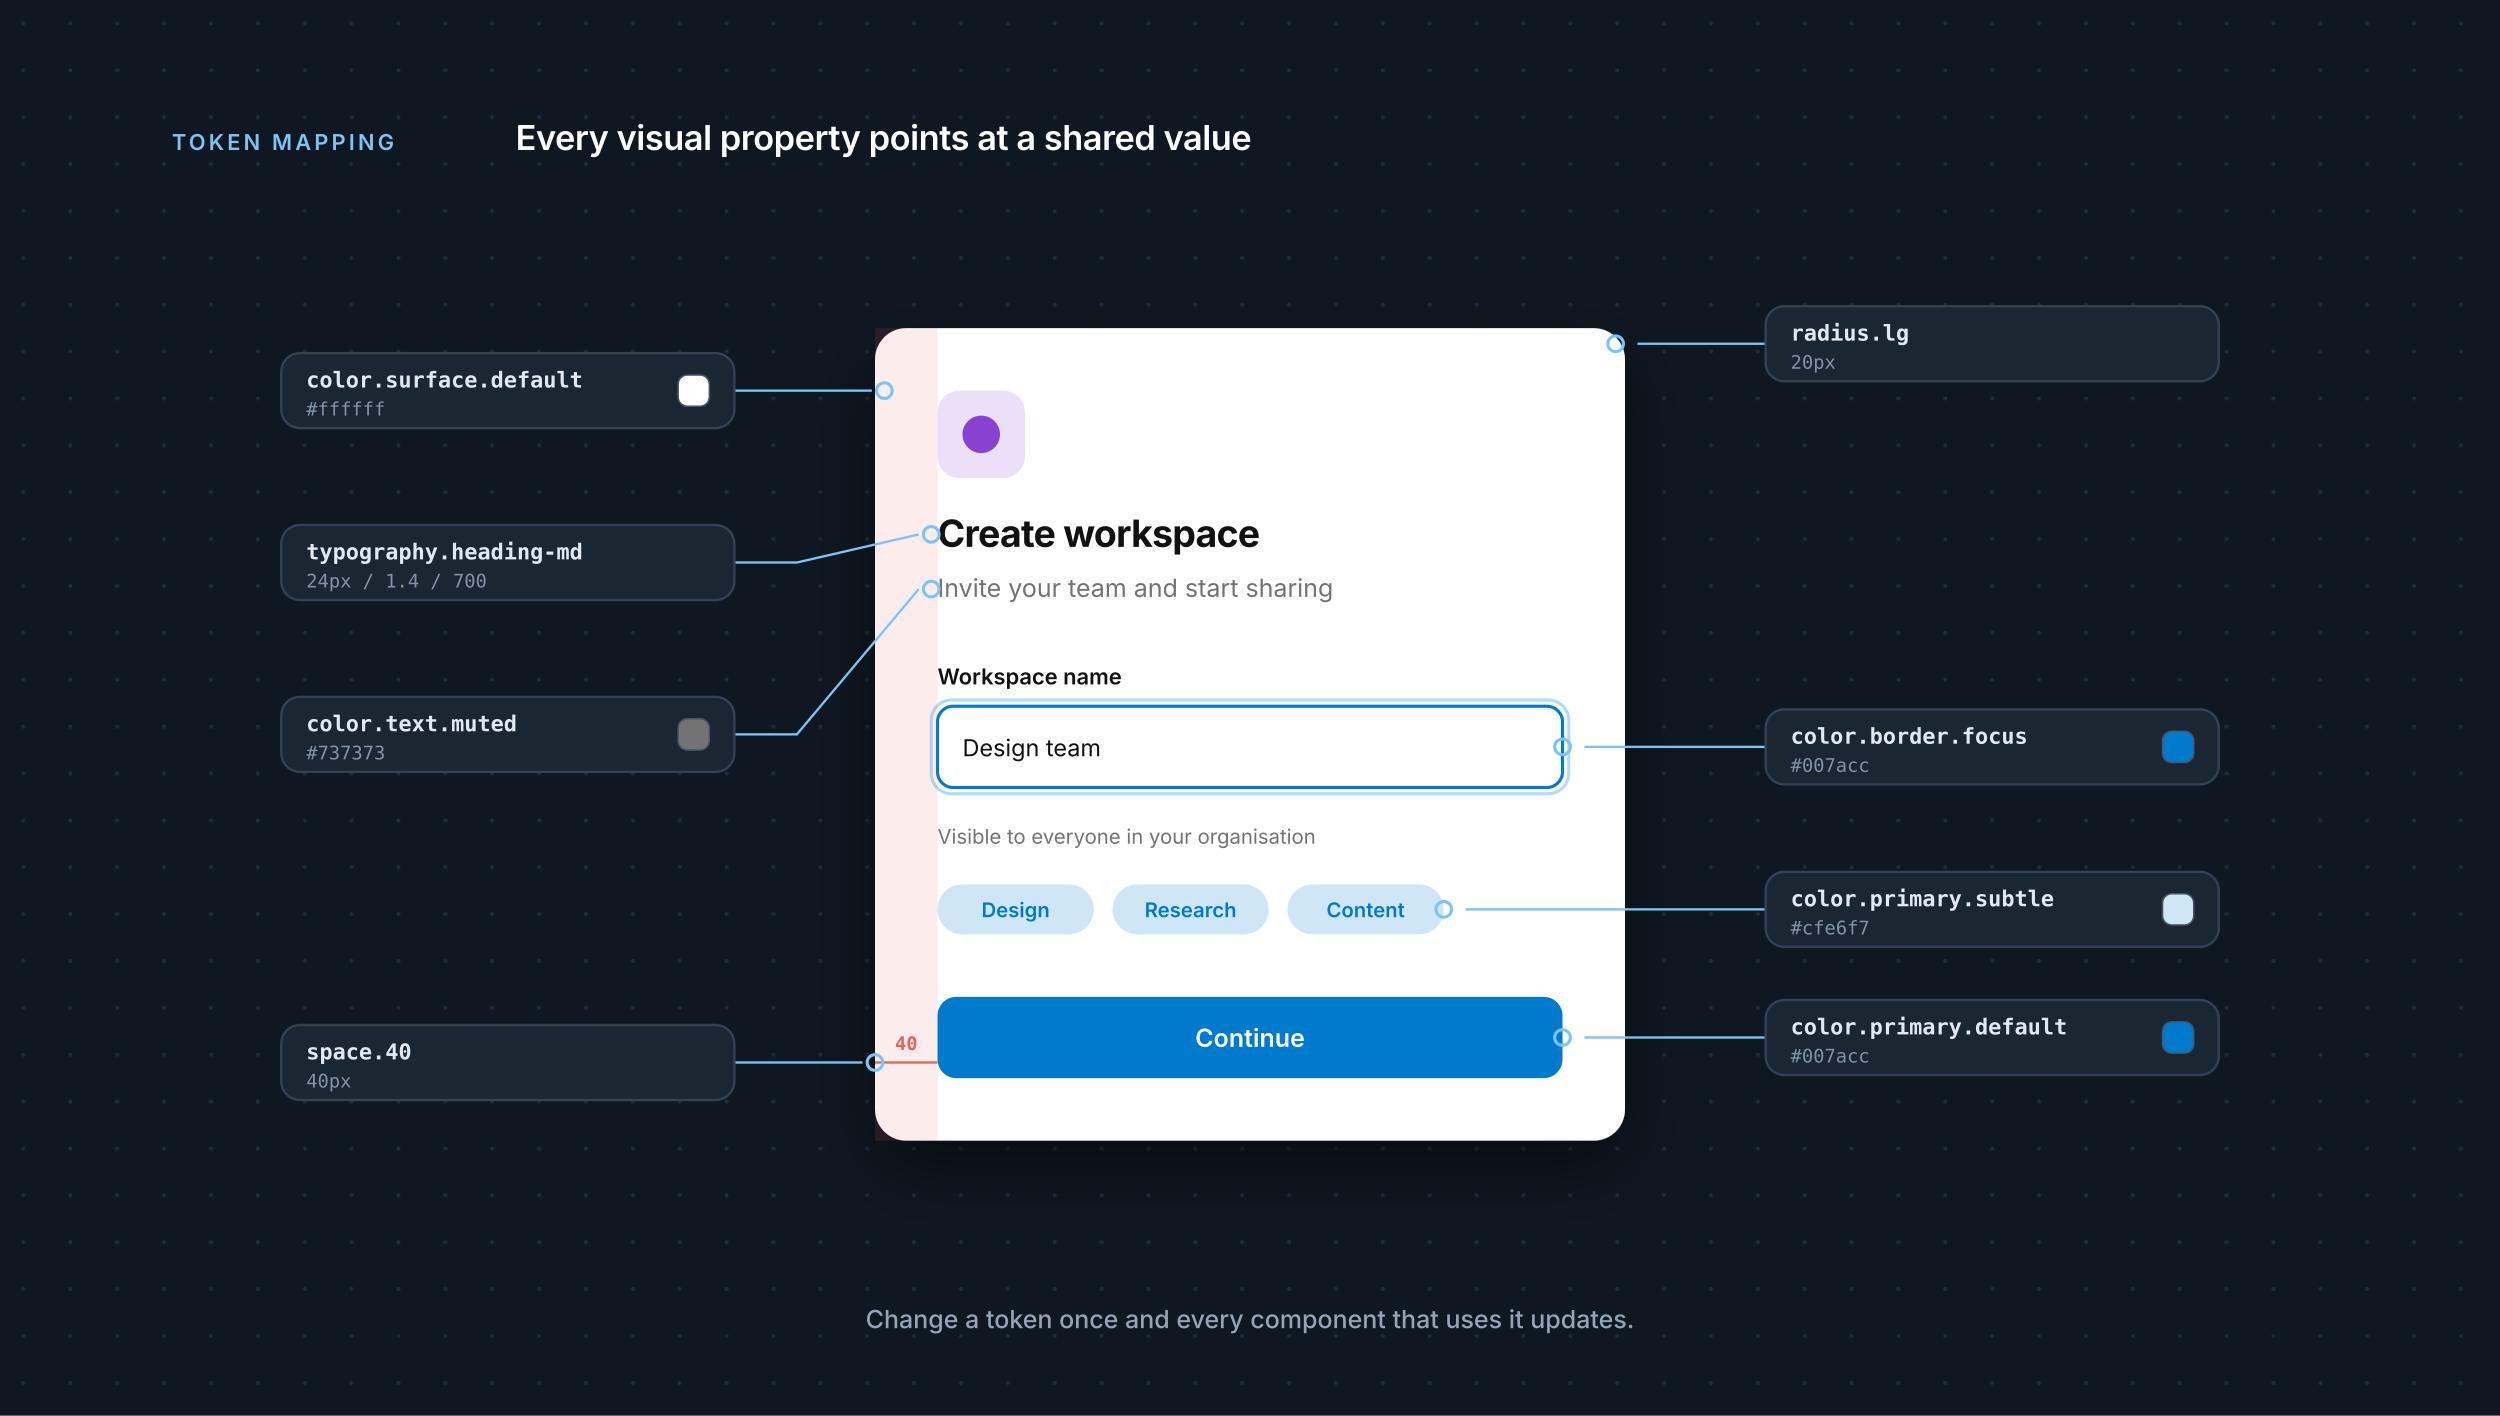
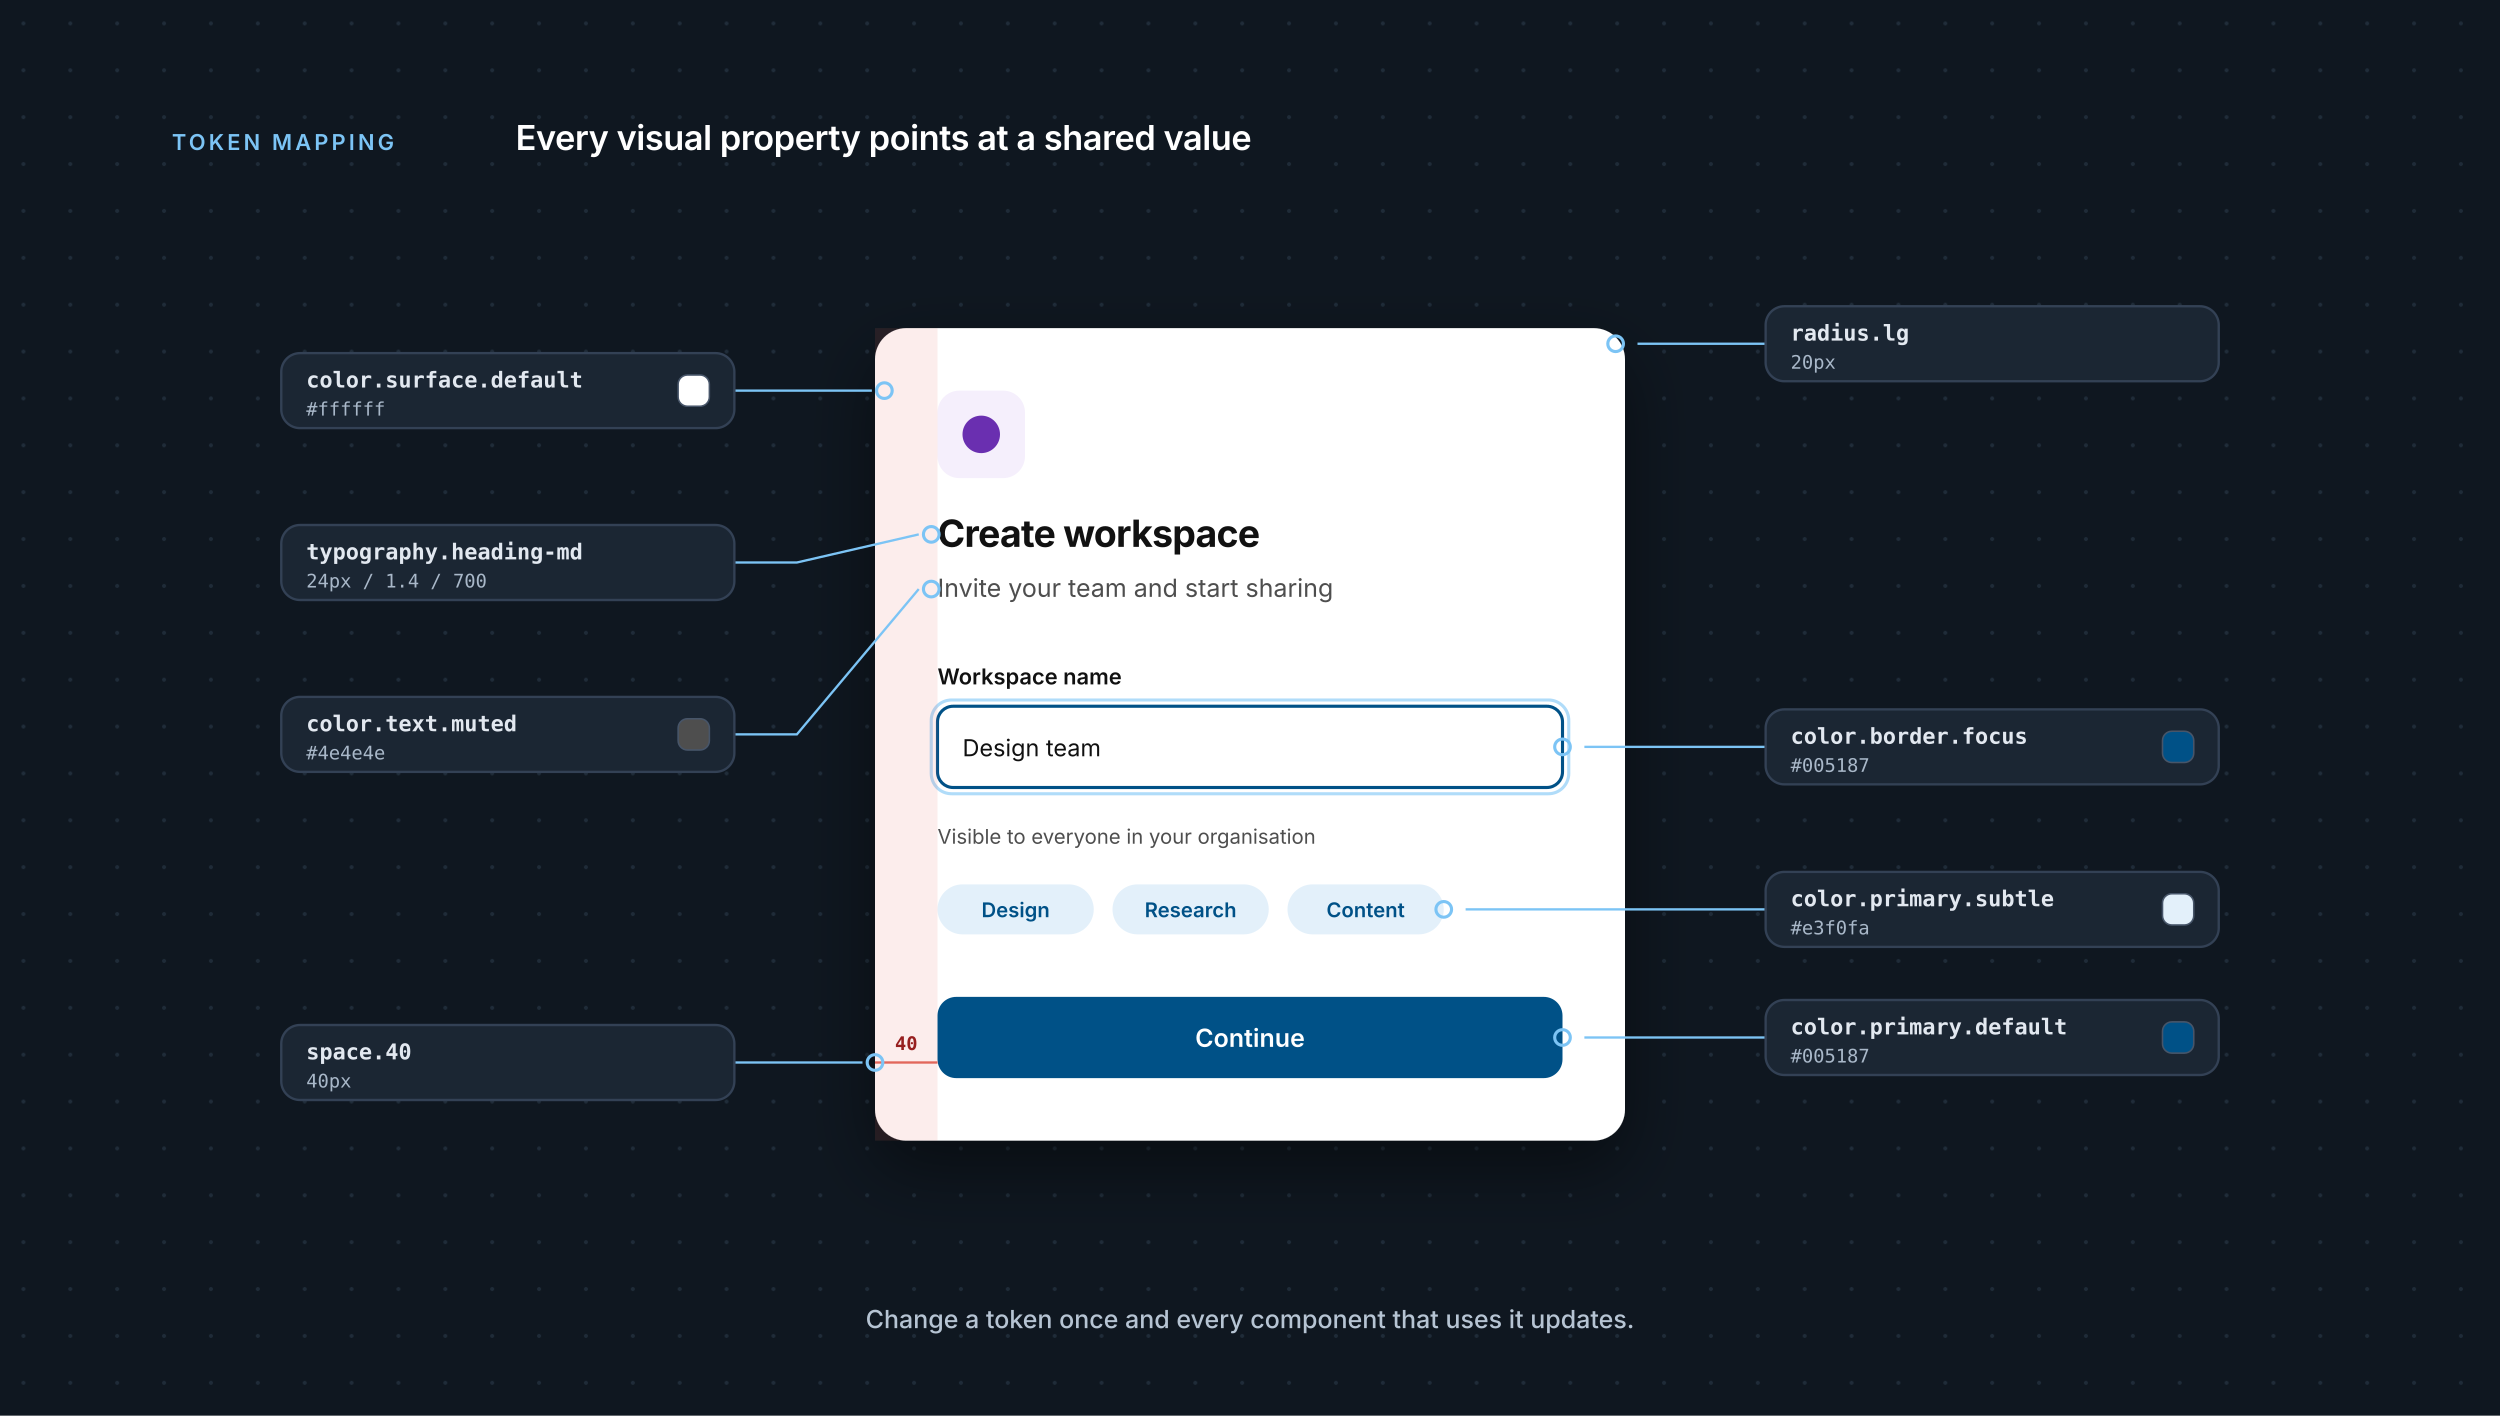
<svg xmlns="http://www.w3.org/2000/svg" viewBox="0 0 1600 906" width="1600" height="906" role="img" aria-labelledby="t d">
  <rect x="0" y="0" width="1600" height="906" rx="0" fill="#0f1720" />
  <defs>
    <pattern id="dots" width="30" height="30" patternUnits="userSpaceOnUse">
      <circle cx="15.0" cy="15.0" r="1.3" fill="#1f2b38" />
    </pattern>
  </defs>
  <rect width="1600" height="906" fill="url(#dots)" />
  <text x="110" y="96" font-family="Inter, -apple-system, 'Segoe UI', Roboto, Helvetica, Arial, sans-serif" font-size="14" font-weight="600" fill="#7cc4f5" text-anchor="start" letter-spacing="2">TOKEN MAPPING</text>
  <text x="330" y="96" font-family="Inter, -apple-system, 'Segoe UI', Roboto, Helvetica, Arial, sans-serif" font-size="22" font-weight="600" fill="#ffffff" text-anchor="start" letter-spacing="-0.3">Every visual property points at a shared value</text>
  <g filter="url(#lift)">
    <rect x="560" y="210" width="480" height="520" rx="20" fill="#ffffff" />
  </g>
  <defs>
    <filter id="lift" x="-20%" y="-20%" width="140%" height="140%">
      <feDropShadow dx="0" dy="18" stdDeviation="22" flood-color="#000" flood-opacity="0.45" />
    </filter>
  </defs>
-   <rect x="600" y="250" width="56" height="56" rx="14" fill="#ece0f8" />
-   <circle cx="628" cy="278" r="12" fill="#8941d1" />
+   <rect x="600" y="250" width="56" height="56" rx="14" fill="#f5effc" />
+   <circle cx="628" cy="278" r="12" fill="#6a2fb0" />
  <text x="600" y="350" font-family="Inter, -apple-system, 'Segoe UI', Roboto, Helvetica, Arial, sans-serif" font-size="24" font-weight="700" fill="#111111" text-anchor="start" letter-spacing="-0.5">Create workspace</text>
-   <text x="600" y="382" font-family="Inter, -apple-system, 'Segoe UI', Roboto, Helvetica, Arial, sans-serif" font-size="16" font-weight="400" fill="#737373" text-anchor="start" letter-spacing="0">Invite your team and start sharing</text>
+   <text x="600" y="382" font-family="Inter, -apple-system, 'Segoe UI', Roboto, Helvetica, Arial, sans-serif" font-size="16" font-weight="400" fill="#4e4e4e" text-anchor="start" letter-spacing="0">Invite your team and start sharing</text>
  <text x="600" y="438" font-family="Inter, -apple-system, 'Segoe UI', Roboto, Helvetica, Arial, sans-serif" font-size="14" font-weight="600" fill="#111111" text-anchor="start" letter-spacing="0">Workspace name</text>
-   <rect x="600" y="452" width="400" height="52" rx="10" fill="#ffffff" stroke="#007acc" stroke-width="2" />
+   <rect x="600" y="452" width="400" height="52" rx="10" fill="#ffffff" stroke="#005187" stroke-width="2" />
  <text x="616" y="484" font-family="Inter, -apple-system, 'Segoe UI', Roboto, Helvetica, Arial, sans-serif" font-size="15" font-weight="400" fill="#111111" text-anchor="start" letter-spacing="0">Design team</text>
  <rect x="596" y="448" width="408" height="60" rx="13" fill="none" stroke="#7cc4f5" stroke-width="2" opacity="0.6" />
-   <text x="600" y="540" font-family="Inter, -apple-system, 'Segoe UI', Roboto, Helvetica, Arial, sans-serif" font-size="13" font-weight="400" fill="#737373" text-anchor="start" letter-spacing="0">Visible to everyone in your organisation</text>
-   <rect x="600" y="566" width="100" height="32" rx="16" fill="#cfe6f7" />
-   <text x="650" y="587" font-family="Inter, -apple-system, 'Segoe UI', Roboto, Helvetica, Arial, sans-serif" font-size="13" font-weight="600" fill="#007acc" text-anchor="middle" letter-spacing="0">Design</text>
-   <rect x="712" y="566" width="100" height="32" rx="16" fill="#cfe6f7" />
-   <text x="762" y="587" font-family="Inter, -apple-system, 'Segoe UI', Roboto, Helvetica, Arial, sans-serif" font-size="13" font-weight="600" fill="#007acc" text-anchor="middle" letter-spacing="0">Research</text>
-   <rect x="824" y="566" width="100" height="32" rx="16" fill="#cfe6f7" />
-   <text x="874" y="587" font-family="Inter, -apple-system, 'Segoe UI', Roboto, Helvetica, Arial, sans-serif" font-size="13" font-weight="600" fill="#007acc" text-anchor="middle" letter-spacing="0">Content</text>
-   <rect x="600" y="638" width="400" height="52" rx="12" fill="#007acc" />
+   <text x="600" y="540" font-family="Inter, -apple-system, 'Segoe UI', Roboto, Helvetica, Arial, sans-serif" font-size="13" font-weight="400" fill="#4e4e4e" text-anchor="start" letter-spacing="0">Visible to everyone in your organisation</text>
+   <rect x="600" y="566" width="100" height="32" rx="16" fill="#e3f0fa" />
+   <text x="650" y="587" font-family="Inter, -apple-system, 'Segoe UI', Roboto, Helvetica, Arial, sans-serif" font-size="13" font-weight="600" fill="#005187" text-anchor="middle" letter-spacing="0">Design</text>
+   <rect x="712" y="566" width="100" height="32" rx="16" fill="#e3f0fa" />
+   <text x="762" y="587" font-family="Inter, -apple-system, 'Segoe UI', Roboto, Helvetica, Arial, sans-serif" font-size="13" font-weight="600" fill="#005187" text-anchor="middle" letter-spacing="0">Research</text>
+   <rect x="824" y="566" width="100" height="32" rx="16" fill="#e3f0fa" />
+   <text x="874" y="587" font-family="Inter, -apple-system, 'Segoe UI', Roboto, Helvetica, Arial, sans-serif" font-size="13" font-weight="600" fill="#005187" text-anchor="middle" letter-spacing="0">Content</text>
+   <rect x="600" y="638" width="400" height="52" rx="12" fill="#005187" />
  <text x="800.0" y="670" font-family="Inter, -apple-system, 'Segoe UI', Roboto, Helvetica, Arial, sans-serif" font-size="16" font-weight="600" fill="#ffffff" text-anchor="middle" letter-spacing="0">Continue</text>
  <rect x="560" y="210" width="40" height="520" rx="0" fill="#e2675b" opacity="0.12" />
  <line x1="560" y1="680" x2="600" y2="680" stroke="#e2675b" stroke-width="1.5" />
-   <text x="580.0" y="672" font-family="'JetBrains Mono', SFMono-Regular, Menlo, Consolas, monospace" font-size="12" font-weight="700" fill="#e2675b" text-anchor="middle" letter-spacing="0">40</text>
+   <text x="580.0" y="672" font-family="'JetBrains Mono', SFMono-Regular, Menlo, Consolas, monospace" font-size="12" font-weight="700" fill="#971f1f" text-anchor="middle" letter-spacing="0">40</text>
  <path d="M 470 250 H 510 L 558 250" stroke="#7cc4f5" stroke-width="1.5" fill="none" />
  <circle cx="566" cy="250" r="5" fill="none" stroke="#7cc4f5" stroke-width="2" />
  <rect x="180" y="226" width="290" height="48" rx="12" fill="#1b2633" stroke="#334155" stroke-width="1.5" />
  <text x="196" y="248" font-family="'JetBrains Mono', SFMono-Regular, Menlo, Consolas, monospace" font-size="14" font-weight="600" fill="#e2e8f0" text-anchor="start" letter-spacing="0">color.surface.default</text>
-   <text x="196" y="266" font-family="'JetBrains Mono', SFMono-Regular, Menlo, Consolas, monospace" font-size="12" font-weight="500" fill="#7f93a8" text-anchor="start" letter-spacing="0">#ffffff</text>
+   <text x="196" y="266" font-family="'JetBrains Mono', SFMono-Regular, Menlo, Consolas, monospace" font-size="12" font-weight="500" fill="#a9b8c9" text-anchor="start" letter-spacing="0">#ffffff</text>
  <rect x="434" y="240" width="20" height="20" rx="6" fill="#ffffff" stroke="#475569" stroke-width="1" />
  <path d="M 470 360 H 510 L 588 342" stroke="#7cc4f5" stroke-width="1.5" fill="none" />
  <circle cx="596" cy="342" r="5" fill="none" stroke="#7cc4f5" stroke-width="2" />
  <rect x="180" y="336" width="290" height="48" rx="12" fill="#1b2633" stroke="#334155" stroke-width="1.5" />
  <text x="196" y="358" font-family="'JetBrains Mono', SFMono-Regular, Menlo, Consolas, monospace" font-size="14" font-weight="600" fill="#e2e8f0" text-anchor="start" letter-spacing="0">typography.heading-md</text>
-   <text x="196" y="376" font-family="'JetBrains Mono', SFMono-Regular, Menlo, Consolas, monospace" font-size="12" font-weight="500" fill="#7f93a8" text-anchor="start" letter-spacing="0">24px / 1.4 / 700</text>
+   <text x="196" y="376" font-family="'JetBrains Mono', SFMono-Regular, Menlo, Consolas, monospace" font-size="12" font-weight="500" fill="#a9b8c9" text-anchor="start" letter-spacing="0">24px / 1.4 / 700</text>
  <path d="M 470 470 H 510 L 588 377" stroke="#7cc4f5" stroke-width="1.5" fill="none" />
  <circle cx="596" cy="377" r="5" fill="none" stroke="#7cc4f5" stroke-width="2" />
  <rect x="180" y="446" width="290" height="48" rx="12" fill="#1b2633" stroke="#334155" stroke-width="1.5" />
  <text x="196" y="468" font-family="'JetBrains Mono', SFMono-Regular, Menlo, Consolas, monospace" font-size="14" font-weight="600" fill="#e2e8f0" text-anchor="start" letter-spacing="0">color.text.muted</text>
-   <text x="196" y="486" font-family="'JetBrains Mono', SFMono-Regular, Menlo, Consolas, monospace" font-size="12" font-weight="500" fill="#7f93a8" text-anchor="start" letter-spacing="0">#737373</text>
-   <rect x="434" y="460" width="20" height="20" rx="6" fill="#737373" stroke="#475569" stroke-width="1" />
+   <text x="196" y="486" font-family="'JetBrains Mono', SFMono-Regular, Menlo, Consolas, monospace" font-size="12" font-weight="500" fill="#a9b8c9" text-anchor="start" letter-spacing="0">#4e4e4e</text>
+   <rect x="434" y="460" width="20" height="20" rx="6" fill="#4e4e4e" stroke="#475569" stroke-width="1" />
  <path d="M 470 680 H 510 L 552 680" stroke="#7cc4f5" stroke-width="1.5" fill="none" />
  <circle cx="560" cy="680" r="5" fill="none" stroke="#7cc4f5" stroke-width="2" />
  <rect x="180" y="656" width="290" height="48" rx="12" fill="#1b2633" stroke="#334155" stroke-width="1.5" />
  <text x="196" y="678" font-family="'JetBrains Mono', SFMono-Regular, Menlo, Consolas, monospace" font-size="14" font-weight="600" fill="#e2e8f0" text-anchor="start" letter-spacing="0">space.40</text>
-   <text x="196" y="696" font-family="'JetBrains Mono', SFMono-Regular, Menlo, Consolas, monospace" font-size="12" font-weight="500" fill="#7f93a8" text-anchor="start" letter-spacing="0">40px</text>
+   <text x="196" y="696" font-family="'JetBrains Mono', SFMono-Regular, Menlo, Consolas, monospace" font-size="12" font-weight="500" fill="#a9b8c9" text-anchor="start" letter-spacing="0">40px</text>
  <path d="M 1130 220 L 1048 220" stroke="#7cc4f5" stroke-width="1.5" fill="none" />
  <circle cx="1034" cy="220" r="5" fill="none" stroke="#7cc4f5" stroke-width="2" />
  <rect x="1130" y="196" width="290" height="48" rx="12" fill="#1b2633" stroke="#334155" stroke-width="1.5" />
  <text x="1146" y="218" font-family="'JetBrains Mono', SFMono-Regular, Menlo, Consolas, monospace" font-size="14" font-weight="600" fill="#e2e8f0" text-anchor="start" letter-spacing="0">radius.lg</text>
-   <text x="1146" y="236" font-family="'JetBrains Mono', SFMono-Regular, Menlo, Consolas, monospace" font-size="12" font-weight="500" fill="#7f93a8" text-anchor="start" letter-spacing="0">20px</text>
+   <text x="1146" y="236" font-family="'JetBrains Mono', SFMono-Regular, Menlo, Consolas, monospace" font-size="12" font-weight="500" fill="#a9b8c9" text-anchor="start" letter-spacing="0">20px</text>
  <path d="M 1130 478 L 1014 478" stroke="#7cc4f5" stroke-width="1.5" fill="none" />
  <circle cx="1000" cy="478" r="5" fill="none" stroke="#7cc4f5" stroke-width="2" />
  <rect x="1130" y="454" width="290" height="48" rx="12" fill="#1b2633" stroke="#334155" stroke-width="1.5" />
  <text x="1146" y="476" font-family="'JetBrains Mono', SFMono-Regular, Menlo, Consolas, monospace" font-size="14" font-weight="600" fill="#e2e8f0" text-anchor="start" letter-spacing="0">color.border.focus</text>
-   <text x="1146" y="494" font-family="'JetBrains Mono', SFMono-Regular, Menlo, Consolas, monospace" font-size="12" font-weight="500" fill="#7f93a8" text-anchor="start" letter-spacing="0">#007acc</text>
-   <rect x="1384" y="468" width="20" height="20" rx="6" fill="#007acc" stroke="#475569" stroke-width="1" />
+   <text x="1146" y="494" font-family="'JetBrains Mono', SFMono-Regular, Menlo, Consolas, monospace" font-size="12" font-weight="500" fill="#a9b8c9" text-anchor="start" letter-spacing="0">#005187</text>
+   <rect x="1384" y="468" width="20" height="20" rx="6" fill="#005187" stroke="#475569" stroke-width="1" />
  <path d="M 1130 582 L 938 582" stroke="#7cc4f5" stroke-width="1.5" fill="none" />
  <circle cx="924" cy="582" r="5" fill="none" stroke="#7cc4f5" stroke-width="2" />
  <rect x="1130" y="558" width="290" height="48" rx="12" fill="#1b2633" stroke="#334155" stroke-width="1.5" />
  <text x="1146" y="580" font-family="'JetBrains Mono', SFMono-Regular, Menlo, Consolas, monospace" font-size="14" font-weight="600" fill="#e2e8f0" text-anchor="start" letter-spacing="0">color.primary.subtle</text>
-   <text x="1146" y="598" font-family="'JetBrains Mono', SFMono-Regular, Menlo, Consolas, monospace" font-size="12" font-weight="500" fill="#7f93a8" text-anchor="start" letter-spacing="0">#cfe6f7</text>
-   <rect x="1384" y="572" width="20" height="20" rx="6" fill="#cfe6f7" stroke="#475569" stroke-width="1" />
+   <text x="1146" y="598" font-family="'JetBrains Mono', SFMono-Regular, Menlo, Consolas, monospace" font-size="12" font-weight="500" fill="#a9b8c9" text-anchor="start" letter-spacing="0">#e3f0fa</text>
+   <rect x="1384" y="572" width="20" height="20" rx="6" fill="#e3f0fa" stroke="#475569" stroke-width="1" />
  <path d="M 1130 664 L 1014 664" stroke="#7cc4f5" stroke-width="1.5" fill="none" />
  <circle cx="1000" cy="664" r="5" fill="none" stroke="#7cc4f5" stroke-width="2" />
  <rect x="1130" y="640" width="290" height="48" rx="12" fill="#1b2633" stroke="#334155" stroke-width="1.5" />
  <text x="1146" y="662" font-family="'JetBrains Mono', SFMono-Regular, Menlo, Consolas, monospace" font-size="14" font-weight="600" fill="#e2e8f0" text-anchor="start" letter-spacing="0">color.primary.default</text>
-   <text x="1146" y="680" font-family="'JetBrains Mono', SFMono-Regular, Menlo, Consolas, monospace" font-size="12" font-weight="500" fill="#7f93a8" text-anchor="start" letter-spacing="0">#007acc</text>
-   <rect x="1384" y="654" width="20" height="20" rx="6" fill="#007acc" stroke="#475569" stroke-width="1" />
-   <text x="800" y="850" font-family="Inter, -apple-system, 'Segoe UI', Roboto, Helvetica, Arial, sans-serif" font-size="16" font-weight="500" fill="#94a3b8" text-anchor="middle" letter-spacing="0">Change a token once and every component that uses it updates.</text>
+   <text x="1146" y="680" font-family="'JetBrains Mono', SFMono-Regular, Menlo, Consolas, monospace" font-size="12" font-weight="500" fill="#a9b8c9" text-anchor="start" letter-spacing="0">#005187</text>
+   <rect x="1384" y="654" width="20" height="20" rx="6" fill="#005187" stroke="#475569" stroke-width="1" />
+   <text x="800" y="850" font-family="Inter, -apple-system, 'Segoe UI', Roboto, Helvetica, Arial, sans-serif" font-size="16" font-weight="500" fill="#b6c4d3" text-anchor="middle" letter-spacing="0">Change a token once and every component that uses it updates.</text>
</svg>
